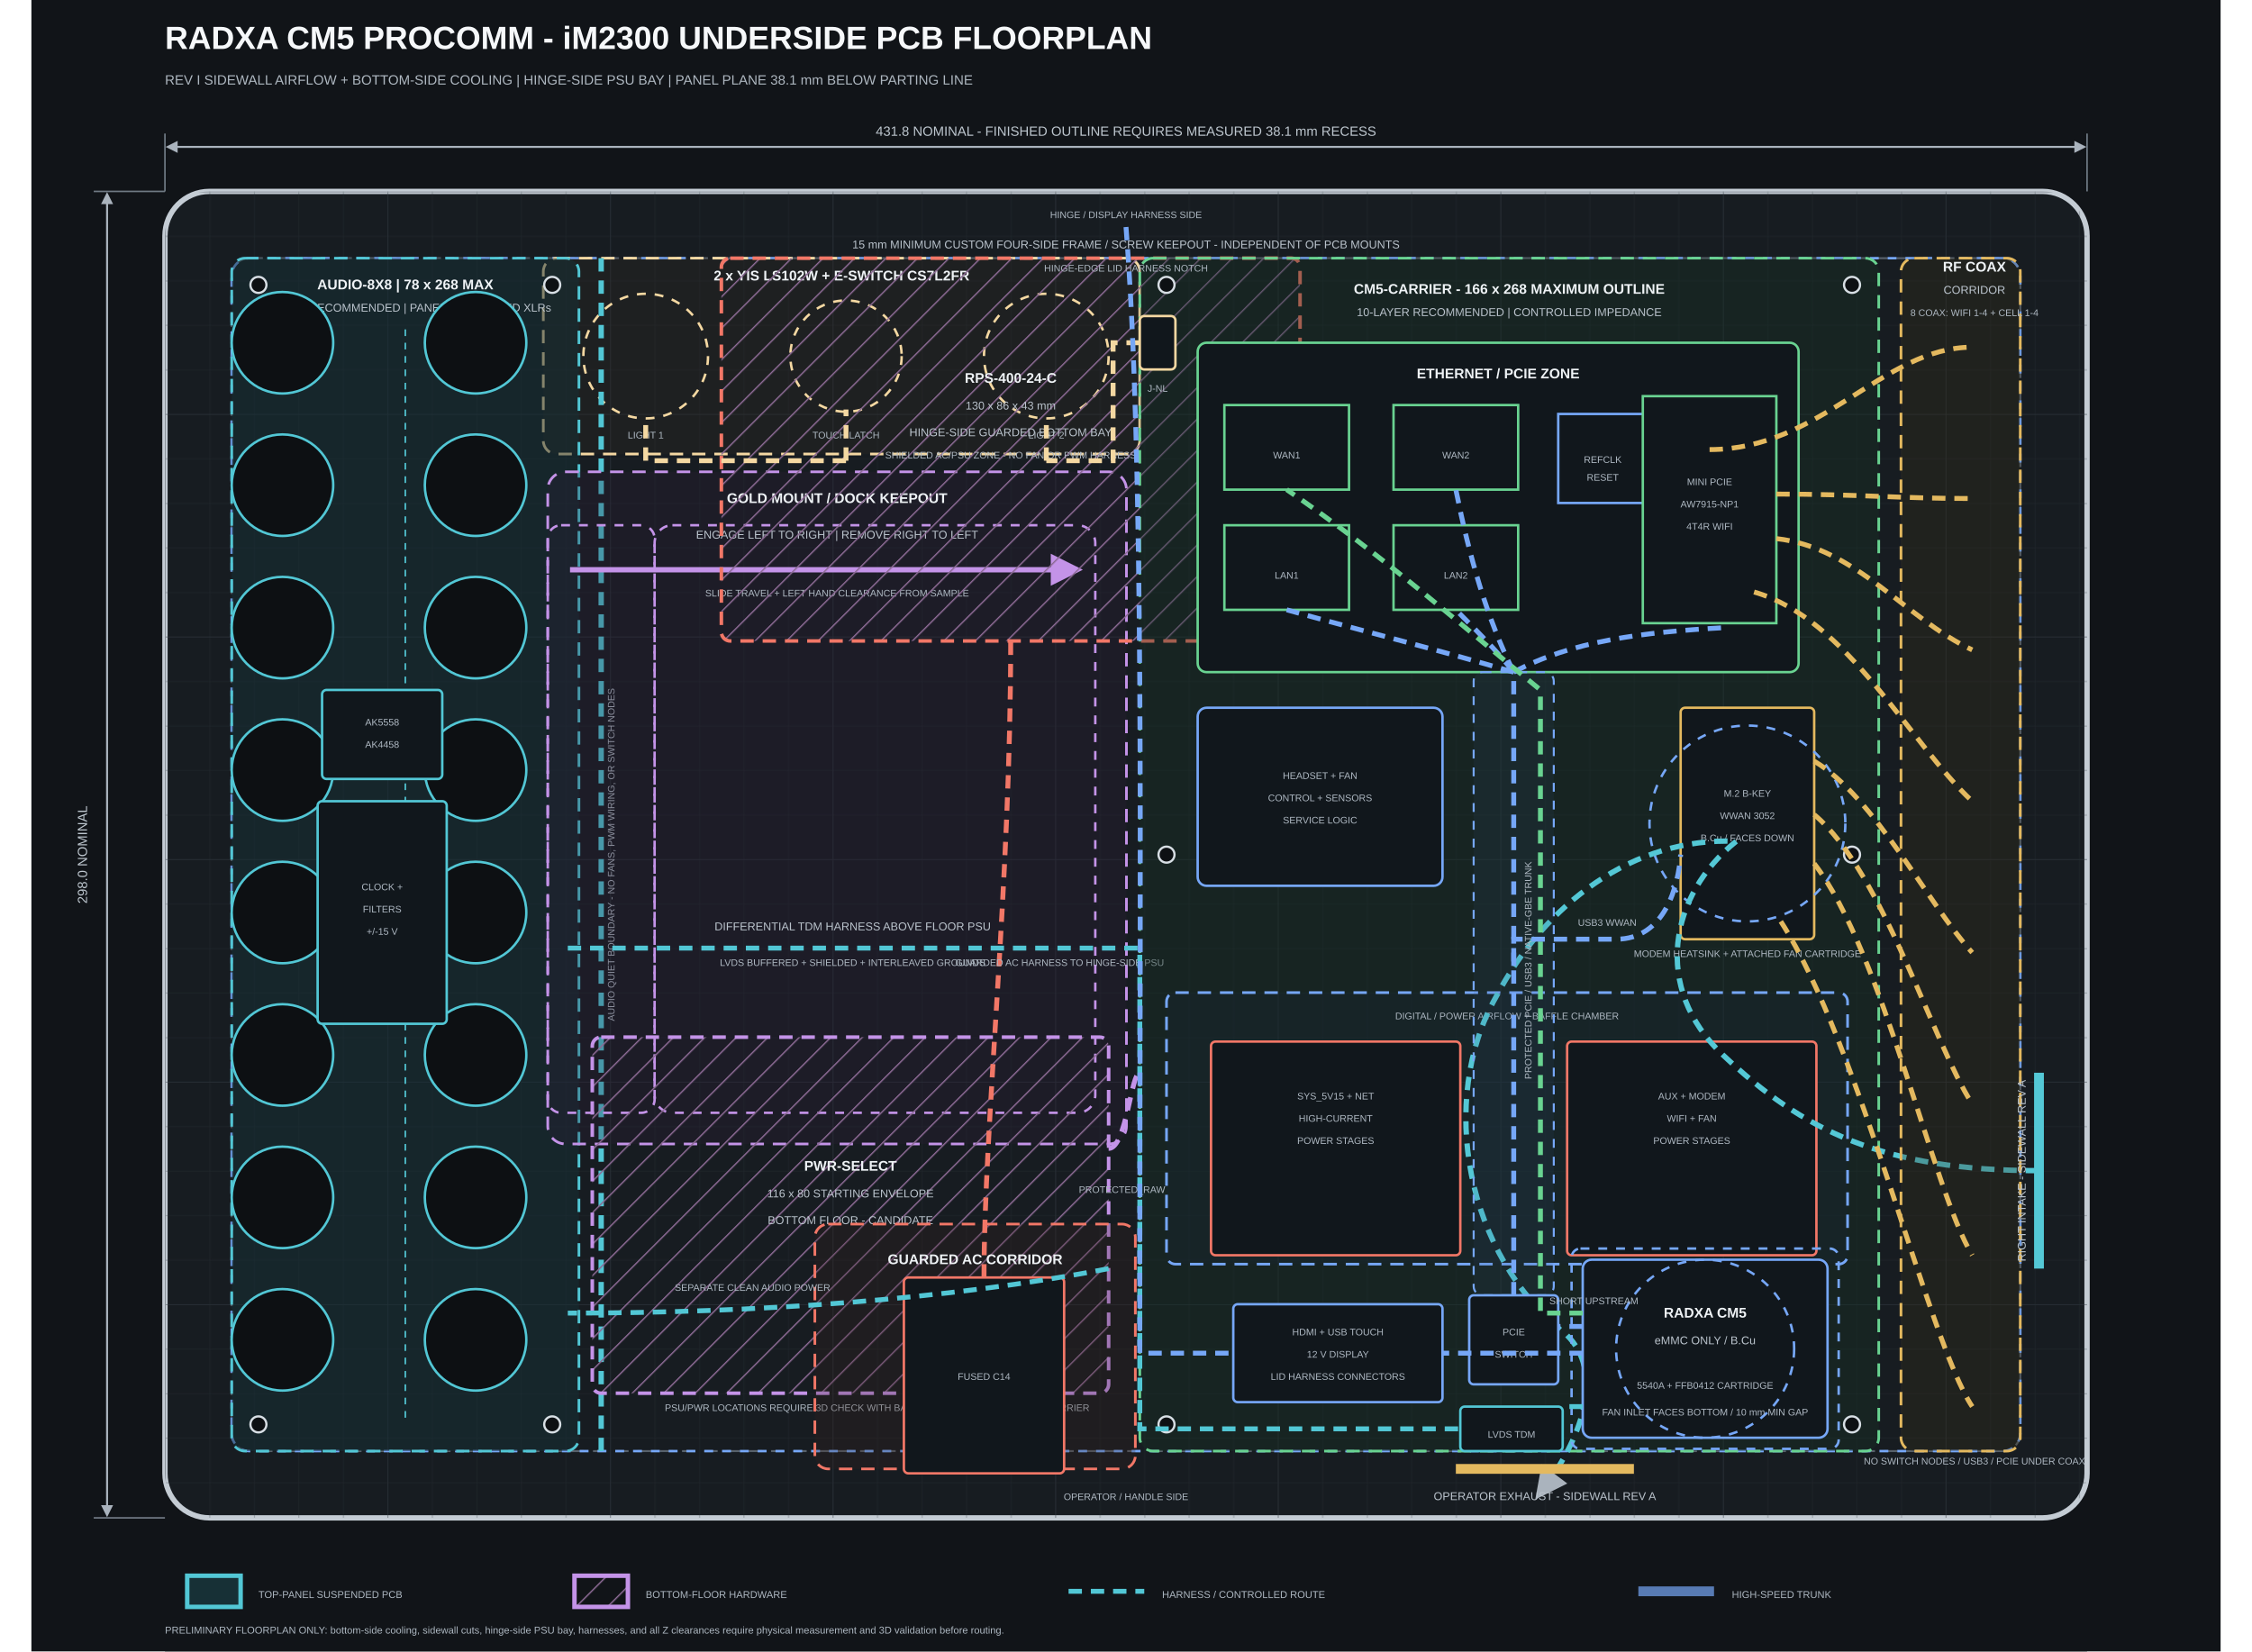
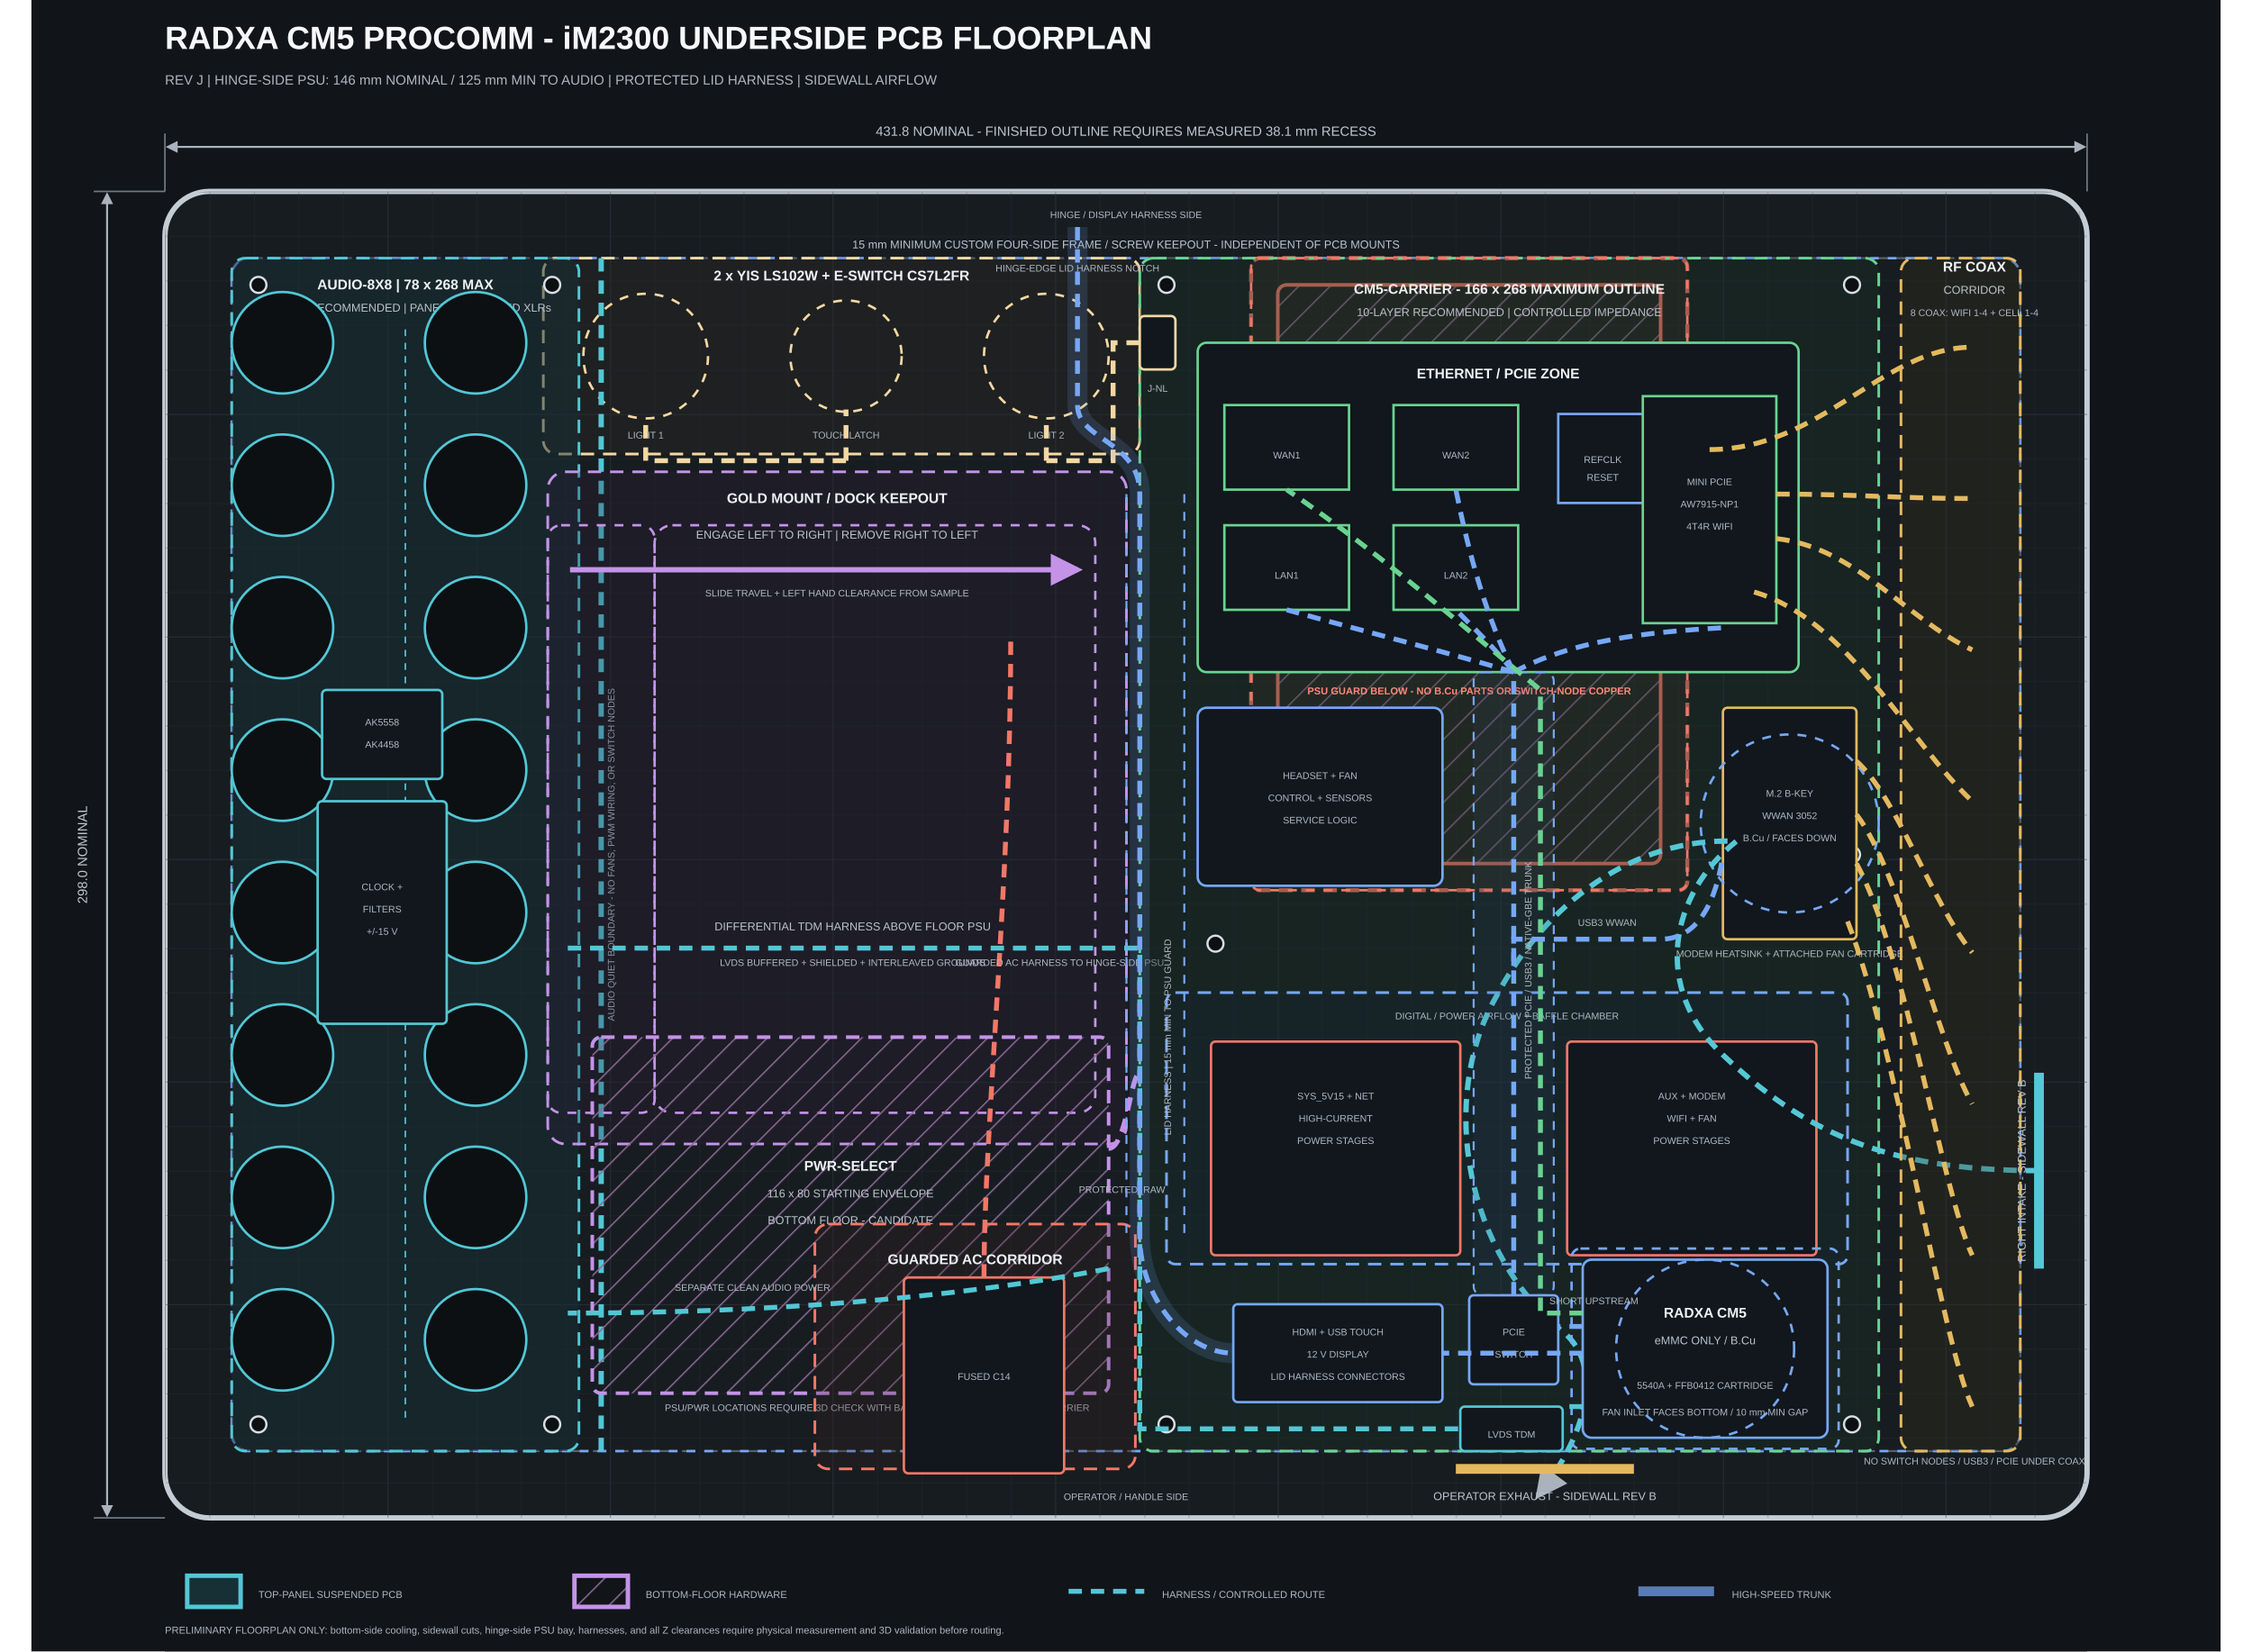
<svg xmlns="http://www.w3.org/2000/svg" width="1800" height="1320" viewBox="-30 -43 491.8 371" role="img" aria-labelledby="title desc" style="background:#111418">
  <defs>
    <pattern id="minorGrid" width="10" height="10" patternUnits="userSpaceOnUse">
      <path d="M10 0H0V10" fill="none" stroke="#2b3138" stroke-width=".22" />
    </pattern>
    <pattern id="majorGrid" width="50" height="50" patternUnits="userSpaceOnUse">
      <rect width="50" height="50" fill="url(#minorGrid)" />
      <path d="M50 0H0V50" fill="none" stroke="#39414a" stroke-width=".34" />
    </pattern>
    <pattern id="floorHatch" width="5" height="5" patternUnits="userSpaceOnUse" patternTransform="rotate(45)">
      <line x1="0" y1="0" x2="0" y2="5" stroke="#8c6a94" stroke-width=".6" />
    </pattern>
    <marker id="arrow" markerWidth="6" markerHeight="6" refX="3" refY="3" orient="auto-start-reverse">
      <path d="M6 3L0 0V6Z" fill="#aab3bd" />
    </marker>
    <marker id="batteryArrow" markerWidth="6" markerHeight="6" refX="5" refY="3" orient="auto">
      <path d="M0 0L6 3L0 6Z" fill="#c493e8" />
    </marker>
    <style>
      .page{fill:#111418}.panel{fill:#171c21;stroke:#c4ccd4;stroke-width:1.2}.safe{fill:none;stroke:#58616b;stroke-width:.45;stroke-dasharray:3 2}.grid{fill:url(#majorGrid);opacity:.5}
      .audio{stroke:#52c7d5}.network{stroke:#69d391}.rf{stroke:#e4b95f}.service{stroke:#76a7f7}.backup{stroke:#c493e8}.mains{stroke:#f27767}.lighting{stroke:#f4d8a2}.board{stroke-width:.8}.zone{stroke-width:.6;stroke-dasharray:3 2}.keep{fill:none;stroke-width:.55;stroke-dasharray:2 2}
      .route{fill:none;stroke-width:1.1;stroke-dasharray:3 2}.airflow{fill:none;stroke:#54c8d6;stroke-width:1.2;stroke-dasharray:3 2;marker-end:url(#arrow)}.mount{fill:#0d1013;stroke:#d7dee4;stroke-width:.5}.module{fill:#11171c;stroke-width:.55}.dim{fill:none;stroke:#aab3bd;stroke-width:.45;marker-start:url(#arrow);marker-end:url(#arrow)}.extension{stroke:#6f7983;stroke-width:.35}
-       .title{fill:#f6f8fa;font-family:-apple-system,BlinkMacSystemFont,"Segoe UI",Arial,sans-serif;font-size:7.2px;font-weight:750}.subtitle{fill:#aeb7c0;font-family:-apple-system,BlinkMacSystemFont,"Segoe UI",Arial,sans-serif;font-size:3.05px}.label{fill:#eef2f5;font-family:-apple-system,BlinkMacSystemFont,"Segoe UI",Arial,sans-serif;font-size:3.15px;font-weight:650;text-anchor:middle}.small{fill:#bac3cc;font-family:-apple-system,BlinkMacSystemFont,"Segoe UI",Arial,sans-serif;font-size:2.55px;text-anchor:middle}.tiny{fill:#aeb8c2;font-family:-apple-system,BlinkMacSystemFont,"Segoe UI",Arial,sans-serif;font-size:2.15px;text-anchor:middle}.note{fill:#aeb8c2;font-family:-apple-system,BlinkMacSystemFont,"Segoe UI",Arial,sans-serif;font-size:2.25px}.dimension{fill:#bdc6ce;font-family:-apple-system,BlinkMacSystemFont,"Segoe UI",Arial,sans-serif;font-size:3px;text-anchor:middle}
+       .title{fill:#f6f8fa;font-family:-apple-system,BlinkMacSystemFont,"Segoe UI",Arial,sans-serif;font-size:7.2px;font-weight:750}.subtitle{fill:#aeb7c0;font-family:-apple-system,BlinkMacSystemFont,"Segoe UI",Arial,sans-serif;font-size:3.05px}.label{fill:#eef2f5;font-family:-apple-system,BlinkMacSystemFont,"Segoe UI",Arial,sans-serif;font-size:3.15px;font-weight:650;text-anchor:middle}.small{fill:#bac3cc;font-family:-apple-system,BlinkMacSystemFont,"Segoe UI",Arial,sans-serif;font-size:2.55px;text-anchor:middle}.tiny{fill:#aeb8c2;font-family:-apple-system,BlinkMacSystemFont,"Segoe UI",Arial,sans-serif;font-size:2.15px;text-anchor:middle}.note{fill:#aeb8c2;font-family:-apple-system,BlinkMacSystemFont,"Segoe UI",Arial,sans-serif;font-size:2.25px}.dimension{fill:#bdc6ce;font-family:-apple-system,BlinkMacSystemFont,"Segoe UI",Arial,sans-serif;font-size:3px;text-anchor:middle}.psunote{fill:#ff8a7b;font-family:-apple-system,BlinkMacSystemFont,"Segoe UI",Arial,sans-serif;font-size:2.25px;font-weight:650;text-anchor:middle}
      text{letter-spacing:0}
    </style>
  </defs>
  <rect class="page" x="-30" y="-43" width="491.8" height="371" />
  <text class="title" x="0" y="-32">RADXA CM5 PROCOMM - iM2300 UNDERSIDE PCB FLOORPLAN</text>
-   <text class="subtitle" x="0" y="-24">REV I SIDEWALL AIRFLOW + BOTTOM-SIDE COOLING | HINGE-SIDE PSU BAY | PANEL PLANE 38.1 mm BELOW PARTING LINE</text>
+   <text class="subtitle" x="0" y="-24">REV J | HINGE-SIDE PSU: 146 mm NOMINAL / 125 mm MIN TO AUDIO | PROTECTED LID HARNESS | SIDEWALL AIRFLOW</text>
  <line class="extension" x1="0" y1="0" x2="0" y2="-13" />
  <line class="extension" x1="431.8" y1="0" x2="431.8" y2="-13" />
  <line class="dim" x1="1.5" y1="-10" x2="430.3" y2="-10" />
  <text class="dimension" x="215.9" y="-12.5">431.8 NOMINAL - FINISHED OUTLINE REQUIRES MEASURED 38.1 mm RECESS</text>
  <line class="extension" x1="0" y1="0" x2="-16" y2="0" />
  <line class="extension" x1="0" y1="298" x2="-16" y2="298" />
  <line class="dim" x1="-13" y1="1.5" x2="-13" y2="296.5" />
  <text class="dimension" x="-17.5" y="149" transform="rotate(-90 -17.5 149)">298.0 NOMINAL</text>
  <rect class="panel" x="0" y="0" width="431.8" height="298" rx="10" />
  <rect class="grid" x="0" y="0" width="431.8" height="298" rx="10" />
  <rect class="safe" x="15" y="15" width="401.8" height="268" rx="4" />
  <text class="tiny" x="215.9" y="6">HINGE / DISPLAY HARNESS SIDE</text>
  <text class="tiny" x="215.9" y="294">OPERATOR / HANDLE SIDE</text>
  <rect class="keep service" x="15" y="15" width="401.8" height="268" rx="4" />
  <text class="small" x="215.9" y="12.8">15 mm MINIMUM CUSTOM FOUR-SIDE FRAME / SCREW KEEPOUT - INDEPENDENT OF PCB MOUNTS</text>
  <rect class="zone lighting" x="85" y="15" width="134" height="44" rx="3" fill="#332d24" fill-opacity=".26" />
  <text class="label" x="152" y="20">2 x YIS LS102W + E-SWITCH CS7L2FR</text>
  <circle class="keep lighting" cx="108" cy="37" r="14" />
  <circle class="keep lighting" cx="153" cy="37" r="12.5" />
  <circle class="keep lighting" cx="198" cy="37" r="14" />
  <text class="tiny" x="108" y="55.5">LIGHT 1</text>
  <text class="tiny" x="153" y="55.5">TOUCH LATCH</text>
  <text class="tiny" x="198" y="55.5">LIGHT 2</text>
  <rect class="zone audio" x="15" y="15" width="78" height="268" rx="3" fill="#173036" fill-opacity=".5" />
  <text class="label" x="54" y="22">AUDIO-8X8 | 78 x 268 MAX</text>
  <text class="small" x="54" y="27">6-LAYER RECOMMENDED | PANEL-SUPPORTED XLRs</text>
  <line class="audio" x1="54" y1="31" x2="54" y2="277" stroke-width=".35" stroke-dasharray="1.5 1.5" />
  <g fill="#0d1013" stroke="#52c7d5" stroke-width=".55">
    <circle cx="26.4" cy="34" r="11.4" />
    <circle cx="69.78" cy="34" r="11.4" />
    <circle cx="26.4" cy="66" r="11.4" />
    <circle cx="69.78" cy="66" r="11.4" />
    <circle cx="26.4" cy="98" r="11.4" />
    <circle cx="69.78" cy="98" r="11.4" />
    <circle cx="26.4" cy="130" r="11.4" />
    <circle cx="69.78" cy="130" r="11.4" />
    <circle cx="26.4" cy="162" r="11.4" />
    <circle cx="69.78" cy="162" r="11.4" />
    <circle cx="26.4" cy="194" r="11.4" />
    <circle cx="69.78" cy="194" r="11.4" />
    <circle cx="26.4" cy="226" r="11.4" />
    <circle cx="69.78" cy="226" r="11.4" />
    <circle cx="26.4" cy="258" r="11.4" />
    <circle cx="69.78" cy="258" r="11.4" />
  </g>
  <rect class="module audio" x="35.3" y="112" width="27" height="20" rx="1" />
  <text class="tiny" x="48.8" y="120">AK5558</text>
  <text class="tiny" x="48.8" y="125">AK4458</text>
  <rect class="module audio" x="34.3" y="137" width="29" height="50" rx="1" />
  <text class="tiny" x="48.8" y="157">CLOCK +</text>
  <text class="tiny" x="48.8" y="162">FILTERS</text>
  <text class="tiny" x="48.8" y="167">+/-15 V</text>
  <g class="mount">
    <circle cx="21" cy="21" r="1.8" />
    <circle cx="87" cy="21" r="1.8" />
    <circle cx="21" cy="277" r="1.8" />
    <circle cx="87" cy="277" r="1.8" />
  </g>
  <path d="M98 15V283" fill="none" stroke="#52c7d5" stroke-width="1.2" stroke-dasharray="3 2" />
  <text class="tiny" x="101" y="149" transform="rotate(-90 101 149)">AUDIO QUIET BOUNDARY - NO FANS, PWM WIRING, OR SWITCH NODES</text>
  <rect class="zone backup" x="86" y="63" width="130" height="151" rx="4" fill="#2d2037" fill-opacity=".28" />
  <rect class="keep backup" x="86" y="75" width="24" height="132" rx="3" />
  <rect class="keep backup" x="110" y="75" width="99" height="132" rx="4" />
  <text class="label" x="151" y="70">GOLD MOUNT / DOCK KEEPOUT</text>
  <text class="small" x="151" y="78">ENGAGE LEFT TO RIGHT | REMOVE RIGHT TO LEFT</text>
  <path d="M91 85H205" fill="none" stroke="#c493e8" stroke-width="1.2" marker-end="url(#batteryArrow)" />
  <text class="tiny" x="151" y="91">SLIDE TRAVEL + LEFT HAND CLEARANCE FROM SAMPLE</text>
-   <rect x="125" y="15" width="130" height="86" rx="2" fill="url(#floorHatch)" stroke="#f27767" stroke-width=".8" stroke-dasharray="3 2" />
-   <text class="label" x="190" y="43">RPS-400-24-C</text>
-   <text class="small" x="190" y="49">130 x 86 x 43 mm</text>
-   <text class="small" x="190" y="55">HINGE-SIDE GUARDED BOTTOM BAY</text>
-   <text class="tiny" x="190" y="60">SHIELDED AC/PSU ZONE - NO FAN OR PWM HARNESS</text>
+   <rect x="244" y="15" width="98" height="142" rx="2" fill="#3a211f" fill-opacity=".16" stroke="#f27767" stroke-width=".9" stroke-dasharray="3 2" />
+   <rect x="250" y="21" width="86" height="130" rx="2" fill="url(#floorHatch)" stroke="#f27767" stroke-width=".8" />
  <rect x="96" y="190" width="116" height="80" rx="2" fill="url(#floorHatch)" stroke="#c493e8" stroke-width=".8" stroke-dasharray="3 2" />
  <text class="label" x="154" y="220">PWR-SELECT</text>
  <text class="small" x="154" y="226">116 x 80 STARTING ENVELOPE</text>
  <text class="small" x="154" y="232">BOTTOM FLOOR - CANDIDATE</text>
  <text class="tiny" x="160" y="274">PSU/PWR LOCATIONS REQUIRE 3D CHECK WITH BATTERY DOCK, C14 BODY, AND CARRIER</text>
  <rect class="zone mains" x="146" y="232" width="72" height="55" rx="3" fill="#3a211f" fill-opacity=".25" />
  <text class="label" x="182" y="241">GUARDED AC CORRIDOR</text>
  <rect class="module mains" x="166" y="244" width="36" height="44" rx="1" />
  <text class="tiny" x="184" y="267">FUSED C14</text>
  <path class="route mains" d="M184 244C184 210 190 155 190 101" />
  <text class="tiny" x="201" y="174">GUARDED AC HARNESS TO HINGE-SIDE PSU</text>
  <rect class="zone network" x="219" y="15" width="166" height="268" rx="3" fill="#173426" fill-opacity=".36" />
  <text class="label" x="302" y="23">CM5-CARRIER - 166 x 268 MAXIMUM OUTLINE</text>
  <text class="small" x="302" y="28">10-LAYER RECOMMENDED | CONTROLLED IMPEDANCE</text>
  <g class="mount">
    <circle cx="225" cy="21" r="1.8" />
    <circle cx="379" cy="21" r="1.8" />
    <circle cx="225" cy="277" r="1.8" />
    <circle cx="379" cy="277" r="1.8" />
-     <circle cx="225" cy="149" r="1.8" />
+     <circle cx="236" cy="169" r="1.8" />
    <circle cx="379" cy="149" r="1.8" />
  </g>
+   <rect x="244" y="15" width="98" height="142" rx="2" fill="#f27767" fill-opacity=".035" stroke="#f27767" stroke-width=".55" stroke-dasharray="2 2" />
  <rect class="module network" x="232" y="34" width="135" height="74" rx="2" />
  <text class="label" x="299.5" y="42">ETHERNET / PCIE ZONE</text>
  <rect class="module network" x="238" y="48" width="28" height="19" />
  <rect class="module network" x="276" y="48" width="28" height="19" />
  <rect class="module network" x="238" y="75" width="28" height="19" />
  <rect class="module network" x="276" y="75" width="28" height="19" />
  <text class="tiny" x="252" y="60">WAN1</text>
  <text class="tiny" x="290" y="60">WAN2</text>
  <text class="tiny" x="252" y="87">LAN1</text>
  <text class="tiny" x="290" y="87">LAN2</text>
  <rect class="module service" x="313" y="50" width="20" height="20" />
  <text class="tiny" x="323" y="61">REFCLK</text>
  <text class="tiny" x="323" y="65">RESET</text>
  <rect class="module network" x="332" y="46" width="30" height="51" />
  <text class="tiny" x="347" y="66">MINI PCIE</text>
  <text class="tiny" x="347" y="71">AW7915-NP1</text>
  <text class="tiny" x="347" y="76">4T4R WIFI</text>
+   <text class="psunote" x="293" y="113">PSU GUARD BELOW - NO B.Cu PARTS OR SWITCH-NODE COPPER</text>
  <rect class="module service" x="232" y="116" width="55" height="40" rx="2" />
  <text class="tiny" x="259.5" y="132">HEADSET + FAN</text>
  <text class="tiny" x="259.5" y="137">CONTROL + SENSORS</text>
  <text class="tiny" x="259.5" y="142">SERVICE LOGIC</text>
-   <rect class="module rf" x="340.5" y="116" width="30" height="52" rx="1" />
-   <text class="tiny" x="355.5" y="136">M.2 B-KEY</text>
-   <text class="tiny" x="355.5" y="141">WWAN 3052</text>
-   <text class="tiny" x="355.5" y="146">B.Cu / FACES DOWN</text>
-   <circle class="keep service" cx="355.5" cy="142" r="22" />
-   <text class="tiny" x="355.5" y="172">MODEM HEATSINK + ATTACHED FAN CARTRIDGE</text>
+   <rect class="module rf" x="350" y="116" width="30" height="52" rx="1" />
+   <text class="tiny" x="365" y="136">M.2 B-KEY</text>
+   <text class="tiny" x="365" y="141">WWAN 3052</text>
+   <text class="tiny" x="365" y="146">B.Cu / FACES DOWN</text>
+   <circle class="keep service" cx="365" cy="142" r="20" />
+   <text class="tiny" x="365" y="172">MODEM HEATSINK + ATTACHED FAN CARTRIDGE</text>
  <rect class="zone service" x="225" y="180" width="153" height="61" rx="2" fill="#17263d" fill-opacity=".18" />
  <text class="tiny" x="301.5" y="186">DIGITAL / POWER AIRFLOW + BAFFLE CHAMBER</text>
  <rect class="module mains" x="235" y="191" width="56" height="48" rx="1" />
  <text class="tiny" x="263" y="204">SYS_5V15 + NET</text>
  <text class="tiny" x="263" y="209">HIGH-CURRENT</text>
  <text class="tiny" x="263" y="214">POWER STAGES</text>
  <rect class="module mains" x="315" y="191" width="56" height="48" rx="1" />
  <text class="tiny" x="343" y="204">AUX + MODEM</text>
  <text class="tiny" x="343" y="209">WIFI + FAN</text>
  <text class="tiny" x="343" y="214">POWER STAGES</text>
  <path class="airflow" d="M421 220C386 220 368 211 350 194C334 179 338 158 353 146C330 145 310 160 299 181C286 204 292 239 315 257C323 265 319 279 310 291" />
  <rect class="module service" x="318.5" y="240" width="55" height="40" rx="2" />
  <text class="label" x="346" y="253">RADXA CM5</text>
  <text class="small" x="346" y="259">eMMC ONLY / B.Cu</text>
  <rect class="keep service" x="316" y="237.5" width="60" height="45" rx="2" />
  <circle class="keep service" cx="346" cy="260" r="20" />
  <text class="tiny" x="346" y="269">5540A + FFB0412 CARTRIDGE</text>
  <text class="tiny" x="346" y="275">FAN INLET FACES BOTTOM / 10 mm MIN GAP</text>
  <rect x="294" y="108" width="18" height="140" rx="2" fill="#31517a" fill-opacity=".13" stroke="#76a7f7" stroke-width=".45" stroke-dasharray="2 2" />
  <text class="tiny" x="307" y="175" transform="rotate(-90 307 175)">PROTECTED PCIE / USB3 / NATIVE-GBE TRUNK</text>
  <rect class="module service" x="293" y="248" width="20" height="20" rx="1" />
  <text class="tiny" x="303" y="257">PCIE</text>
  <text class="tiny" x="303" y="262">SWITCH</text>
  <path class="route service" d="M318.5 255H313M303 248V108M303 108C297 96 293 82 290 67M303 108C286 103 270 99 252 94M303 108C299 103 295 99 290 94M303 108C316 101 332 99 350.5 98" />
  <path class="route network" d="M318.5 252H309V112C293 99 274 82 252 67" />
  <text class="tiny" x="321" y="250">SHORT UPSTREAM</text>
-   <path class="route service" d="M303 174V168H326C337 168 340 156 340.5 149" />
+   <path class="route service" d="M303 174V168H336C346 168 349 156 350 149" />
  <text class="tiny" x="324" y="165">USB3 WWAN</text>
  <rect class="module service" x="240" y="250" width="47" height="22" rx="1" />
  <text class="tiny" x="263.5" y="257">HDMI + USB TOUCH</text>
  <text class="tiny" x="263.5" y="262">12 V DISPLAY</text>
  <text class="tiny" x="263.5" y="267">LID HARNESS CONNECTORS</text>
  <path class="route service" d="M318.5 261H287" />
  <rect class="module audio" x="291" y="273" width="23" height="10" rx="1" />
  <text class="tiny" x="302.5" y="280">LVDS TDM</text>
  <path class="route audio" d="M318.5 273H314" />
  <rect class="module lighting" x="219" y="28" width="8" height="12" rx="1" />
  <text class="tiny" x="223" y="45">J-NL</text>
  <path class="route lighting" d="M219 34H213V60.5H198M153 60.5H108M153 60.5V49M108 60.5V51M198 60.5V51" />
  <rect class="zone rf" x="390" y="15" width="26.8" height="268" rx="3" fill="#382f19" fill-opacity=".3" />
  <text class="label" x="406.5" y="18">RF COAX</text>
  <text class="small" x="406.5" y="23">CORRIDOR</text>
  <text class="tiny" x="406.5" y="28">8 COAX: WIFI 1-4 + CELL 1-4</text>
-   <path class="route rf" d="M347 58C372 58 386 35 406 35M362 68C380 68 390 69 406 69M362 78C380 80 391 96 406 103M357 90C378 96 392 124 406 137M370.5 128C384 136 396 160 406 171M370.5 140C386 153 397 191 406 205M370.5 151C386 171 397 224 406 239M363 164C381 192 396 258 406 273" />
+   <path class="route rf" d="M347 58C372 58 386 35 406 35M362 68C380 68 390 69 406 69M362 78C380 80 391 96 406 103M357 90C378 96 392 124 406 137M380 128C389 136 397 160 406 171M380 140C390 153 398 191 406 205M380 151C391 171 399 224 406 239M378 164C389 192 399 258 406 273" />
  <text class="tiny" x="406.5" y="286">NO SWITCH NODES / USB3 / PCIE UNDER COAX</text>
  <path class="route audio" d="M90.5 170H219V278H291" />
  <text class="small" x="154.5" y="166">DIFFERENTIAL TDM HARNESS ABOVE FLOOR PSU</text>
  <text class="tiny" x="154.5" y="174">LVDS BUFFERED + SHIELDED + INTERLEAVED GROUNDS</text>
  <path class="route backup" d="M212 215C216 215 217 198 219 198" />
  <text class="tiny" x="215" y="225">PROTECTED_RAW</text>
  <path class="route audio" d="M212 242C176 249 132 252 90.5 252" />
  <text class="tiny" x="132" y="247">SEPARATE CLEAN AUDIO POWER</text>
-   <path class="route service" d="M215.9 8C220 60 219 150 219 240V261H240" />
-   <text class="tiny" x="215.9" y="18">HINGE-EDGE LID HARNESS NOTCH</text>
+   <path d="M205 8V48C205 56 219 56 219 68V235C219 248 229 261 240 261" fill="none" stroke="#76a7f7" stroke-width="4.5" stroke-opacity=".16" />
+   <path class="route service" d="M205 8V48C205 56 219 56 219 68V235C219 248 229 261 240 261" />
+   <path d="M216 68V235" fill="none" stroke="#76a7f7" stroke-width=".45" stroke-dasharray="2 2" />
+   <path d="M229 68V235" fill="none" stroke="#76a7f7" stroke-width=".45" stroke-dasharray="2 2" />
+   <text class="tiny" x="205" y="18">HINGE-EDGE LID HARNESS NOTCH</text>
+   <text class="tiny" x="226" y="190" transform="rotate(-90 226 190)">LID HARNESS | 15 mm MIN TO PSU GUARD</text>
  <path d="M421 198V242" stroke="#54c8d6" stroke-width="2.2" />
-   <text class="small" x="418" y="220" transform="rotate(-90 418 220)">RIGHT INTAKE - SIDEWALL REV A</text>
+   <text class="small" x="418" y="220" transform="rotate(-90 418 220)">RIGHT INTAKE - SIDEWALL REV B</text>
  <path d="M290 287H330" stroke="#e4b95f" stroke-width="2.2" />
-   <text class="small" x="310" y="294">OPERATOR EXHAUST - SIDEWALL REV A</text>
+   <text class="small" x="310" y="294">OPERATOR EXHAUST - SIDEWALL REV B</text>
  <rect x="0" y="306" width="431.8" height="22" fill="#111418" />
  <rect x="5" y="311" width="12" height="7" fill="#173036" stroke="#52c7d5" />
  <text class="note" x="21" y="316">TOP-PANEL SUSPENDED PCB</text>
  <rect x="92" y="311" width="12" height="7" fill="url(#floorHatch)" stroke="#c493e8" />
  <text class="note" x="108" y="316">BOTTOM-FLOOR HARDWARE</text>
  <line x1="203" y1="314.5" x2="220" y2="314.5" stroke="#52c7d5" stroke-width="1.1" stroke-dasharray="3 2" />
  <text class="note" x="224" y="316">HARNESS / CONTROLLED ROUTE</text>
  <line x1="331" y1="314.5" x2="348" y2="314.5" stroke="#76a7f7" stroke-width="2.2" opacity=".7" />
  <text class="note" x="352" y="316">HIGH-SPEED TRUNK</text>
  <text class="note" x="0" y="324">PRELIMINARY FLOORPLAN ONLY: bottom-side cooling, sidewall cuts, hinge-side PSU bay, harnesses, and all Z clearances require physical measurement and 3D validation before routing.</text>
</svg>
